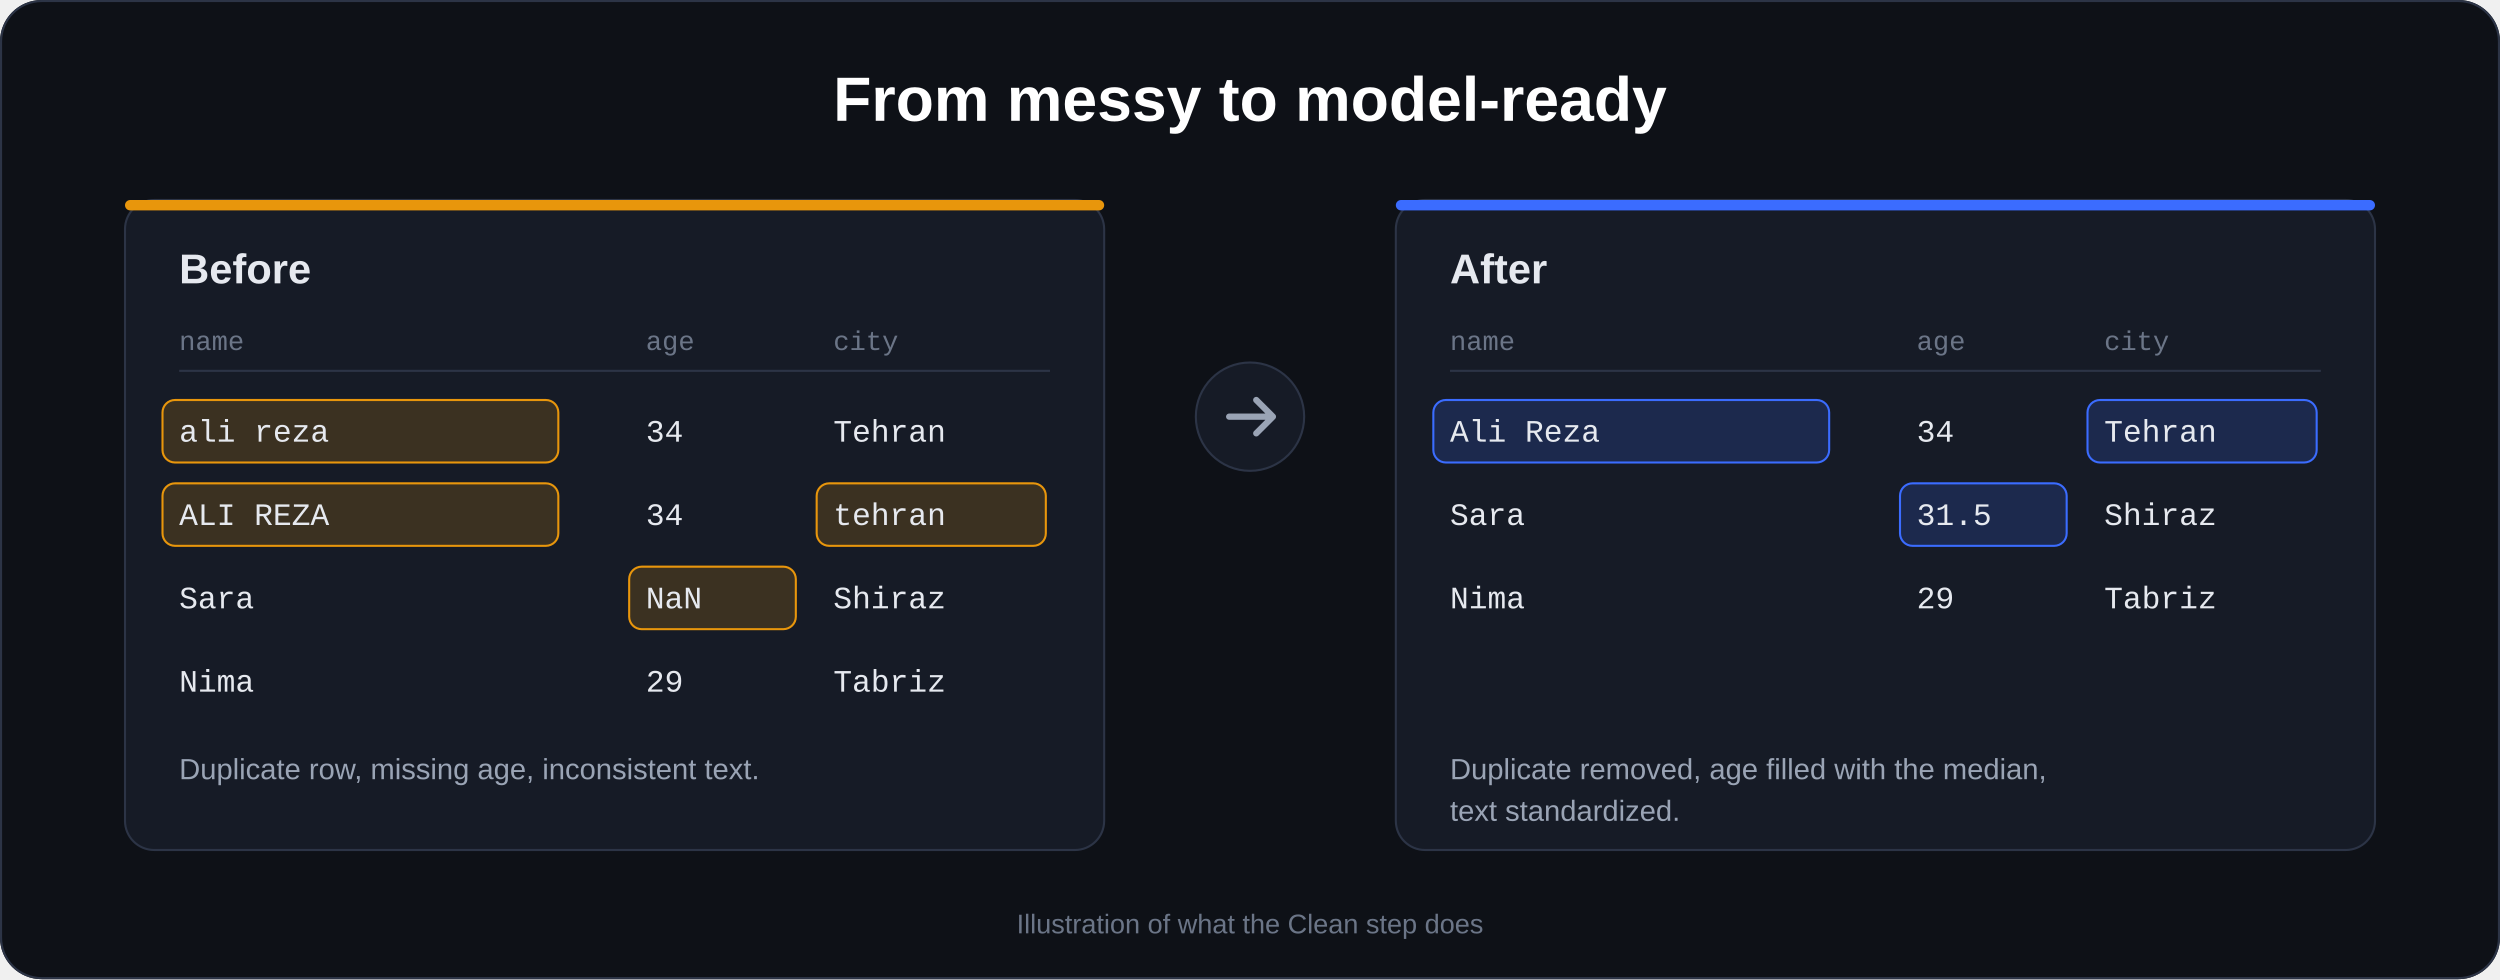
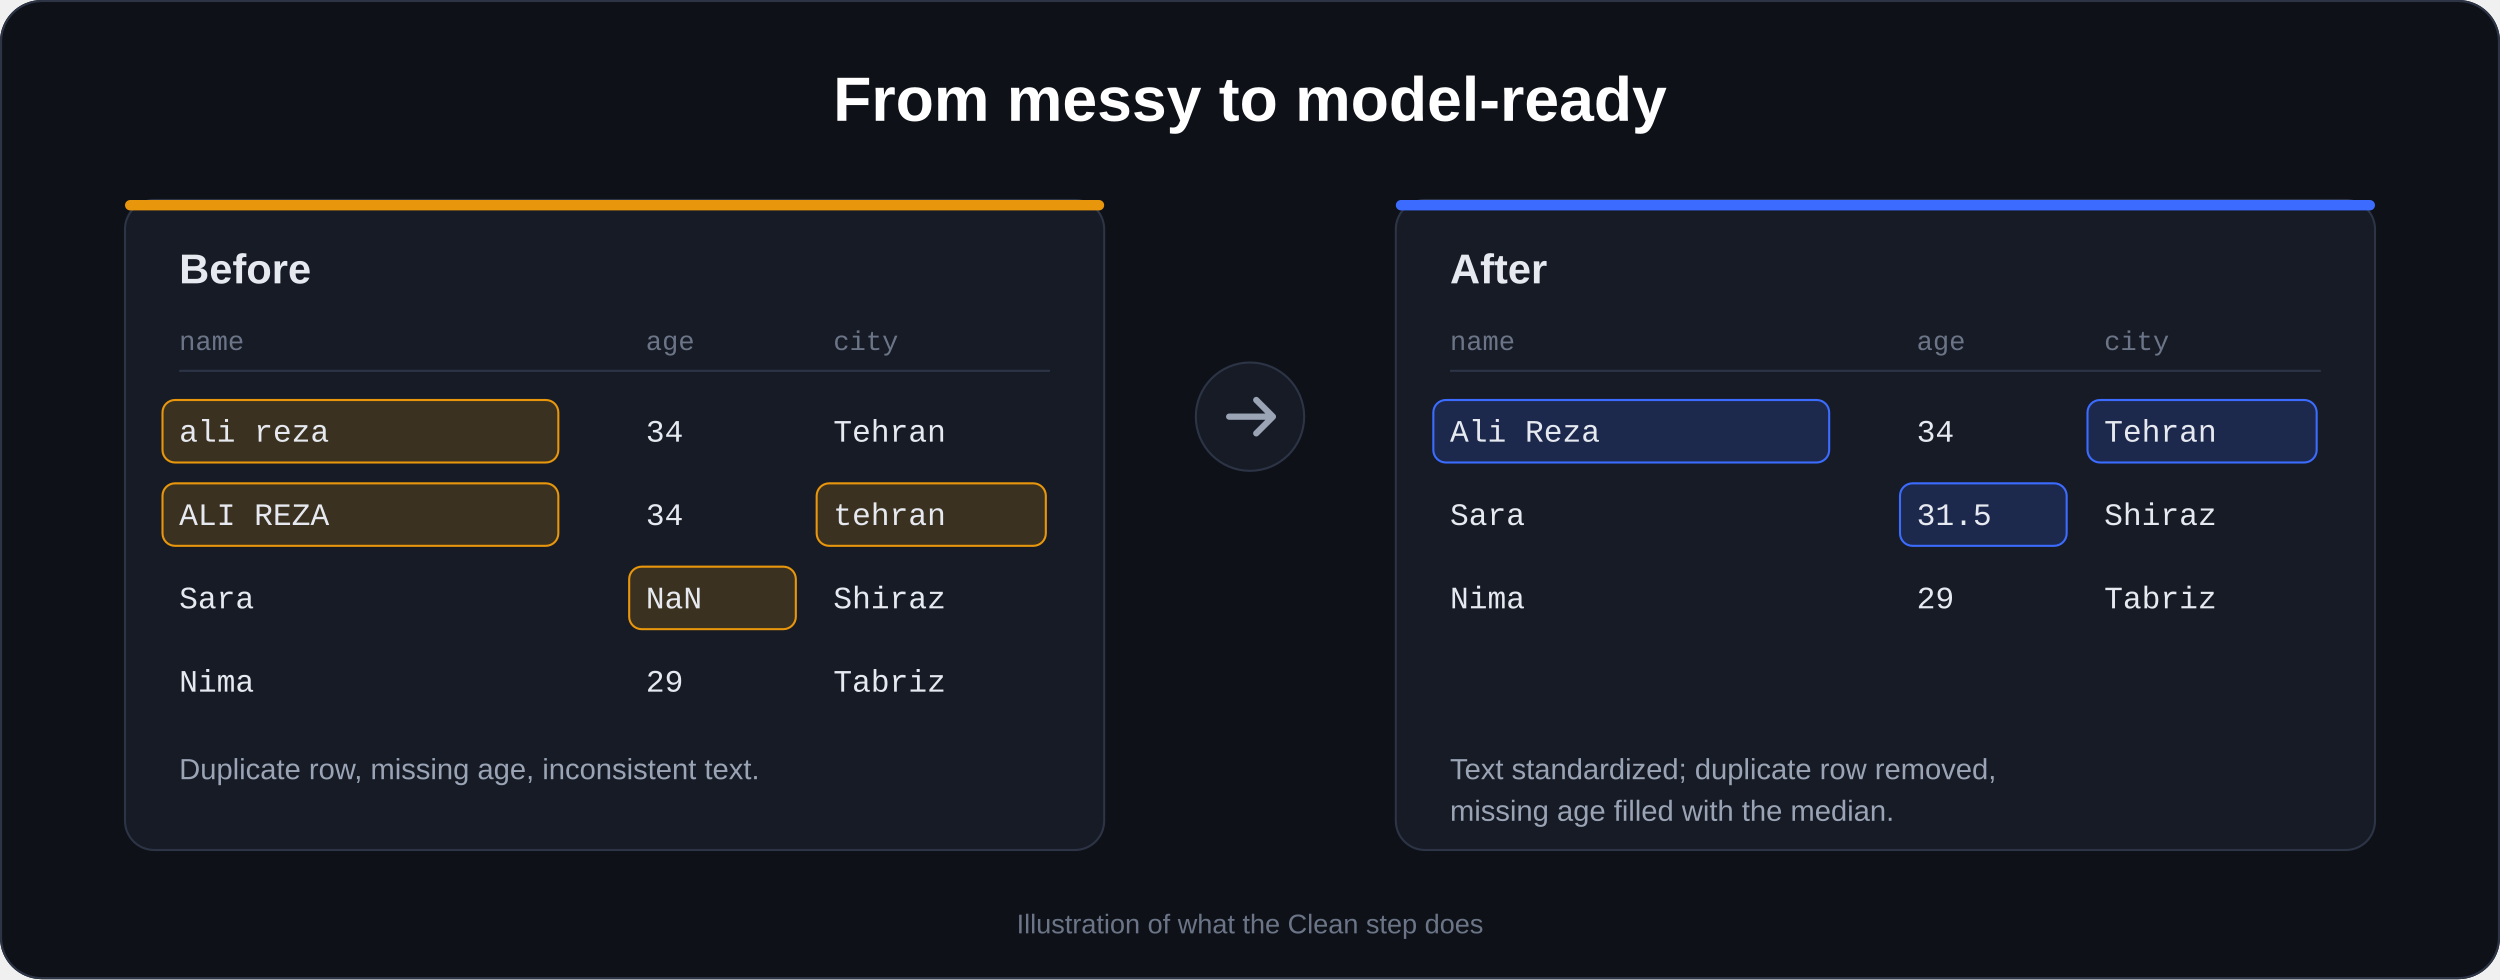
- <svg xmlns="http://www.w3.org/2000/svg" width="1200" height="470" viewBox="0 0 1200 470" role="img" aria-label="Messy data before and after DataForge, and the six pipeline steps">
+ <svg xmlns="http://www.w3.org/2000/svg" width="1200" height="470" viewBox="0 0 1200 470" role="img" aria-label="Before-and-after illustration of the Clean step, showing text normalization, duplicate-row removal, and median imputation.">
  <rect width="1200" height="470" rx="20" fill="#0e1117" />
  <rect x=".5" y=".5" width="1199" height="469" rx="19.5" fill="none" stroke="#2c3446" />
  <text x="600" y="58" text-anchor="middle" font-family="'Segoe UI','Helvetica Neue',Arial,sans-serif" font-size="30" font-weight="800" fill="#ffffff">From messy to model-ready</text>
  <rect x="60" y="96" width="470" height="312" rx="14" fill="#161b26" stroke="#2c3446" />
  <rect x="60" y="96" width="470" height="5" rx="2.5" fill="#e8960c" />
  <text x="86" y="136" font-family="'Segoe UI','Helvetica Neue',Arial,sans-serif" font-size="20" font-weight="700" fill="#e6e9ef">Before</text>
  <text x="86" y="168" font-family="SFMono-Regular,Consolas,'Liberation Mono',monospace" font-size="13" fill="#6b7587">name</text>
  <text x="310" y="168" font-family="SFMono-Regular,Consolas,'Liberation Mono',monospace" font-size="13" fill="#6b7587">age</text>
  <text x="400" y="168" font-family="SFMono-Regular,Consolas,'Liberation Mono',monospace" font-size="13" fill="#6b7587">city</text>
  <path d="M86 178 H504" stroke="#2c3446" />
  <rect x="78" y="192" width="190" height="30" rx="6" fill="#e8960c" fill-opacity=".18" stroke="#e8960c" />
  <text x="86" y="212" font-family="SFMono-Regular,Consolas,'Liberation Mono',monospace" font-size="15" fill="#e6e9ef" xml:space="preserve">ali reza</text>
  <text x="310" y="212" font-family="SFMono-Regular,Consolas,'Liberation Mono',monospace" font-size="15" fill="#e6e9ef" xml:space="preserve">34</text>
  <text x="400" y="212" font-family="SFMono-Regular,Consolas,'Liberation Mono',monospace" font-size="15" fill="#e6e9ef" xml:space="preserve">Tehran</text>
  <rect x="78" y="232" width="190" height="30" rx="6" fill="#e8960c" fill-opacity=".18" stroke="#e8960c" />
  <text x="86" y="252" font-family="SFMono-Regular,Consolas,'Liberation Mono',monospace" font-size="15" fill="#e6e9ef" xml:space="preserve">ALI REZA</text>
  <text x="310" y="252" font-family="SFMono-Regular,Consolas,'Liberation Mono',monospace" font-size="15" fill="#e6e9ef" xml:space="preserve">34</text>
  <rect x="392" y="232" width="110" height="30" rx="6" fill="#e8960c" fill-opacity=".18" stroke="#e8960c" />
  <text x="400" y="252" font-family="SFMono-Regular,Consolas,'Liberation Mono',monospace" font-size="15" fill="#e6e9ef" xml:space="preserve">tehran </text>
  <text x="86" y="292" font-family="SFMono-Regular,Consolas,'Liberation Mono',monospace" font-size="15" fill="#e6e9ef" xml:space="preserve">Sara</text>
  <rect x="302" y="272" width="80" height="30" rx="6" fill="#e8960c" fill-opacity=".18" stroke="#e8960c" />
  <text x="310" y="292" font-family="SFMono-Regular,Consolas,'Liberation Mono',monospace" font-size="15" fill="#e6e9ef" xml:space="preserve">NaN</text>
  <text x="400" y="292" font-family="SFMono-Regular,Consolas,'Liberation Mono',monospace" font-size="15" fill="#e6e9ef" xml:space="preserve">Shiraz</text>
  <text x="86" y="332" font-family="SFMono-Regular,Consolas,'Liberation Mono',monospace" font-size="15" fill="#e6e9ef" xml:space="preserve">Nima</text>
  <text x="310" y="332" font-family="SFMono-Regular,Consolas,'Liberation Mono',monospace" font-size="15" fill="#e6e9ef" xml:space="preserve">29</text>
  <text x="400" y="332" font-family="SFMono-Regular,Consolas,'Liberation Mono',monospace" font-size="15" fill="#e6e9ef" xml:space="preserve">Tabriz</text>
  <text x="86" y="374" font-family="'Segoe UI','Helvetica Neue',Arial,sans-serif" font-size="14" fill="#9aa4b5">Duplicate row, missing age, inconsistent text.</text>
  <g transform="translate(600 200)">
    <circle r="26" fill="#161b26" stroke="#2c3446" />
    <path d="M-10 0 H10 M3 -8 L11 0 L3 8" stroke="#9aa4b5" stroke-width="3" fill="none" stroke-linecap="round" stroke-linejoin="round" />
  </g>
  <rect x="670" y="96" width="470" height="312" rx="14" fill="#161b26" stroke="#2c3446" />
  <rect x="670" y="96" width="470" height="5" rx="2.5" fill="#3b6cff" />
  <text x="696" y="136" font-family="'Segoe UI','Helvetica Neue',Arial,sans-serif" font-size="20" font-weight="700" fill="#e6e9ef">After</text>
  <text x="696" y="168" font-family="SFMono-Regular,Consolas,'Liberation Mono',monospace" font-size="13" fill="#6b7587">name</text>
  <text x="920" y="168" font-family="SFMono-Regular,Consolas,'Liberation Mono',monospace" font-size="13" fill="#6b7587">age</text>
  <text x="1010" y="168" font-family="SFMono-Regular,Consolas,'Liberation Mono',monospace" font-size="13" fill="#6b7587">city</text>
  <path d="M696 178 H1114" stroke="#2c3446" />
  <rect x="688" y="192" width="190" height="30" rx="6" fill="#3b6cff" fill-opacity=".18" stroke="#3b6cff" />
  <text x="696" y="212" font-family="SFMono-Regular,Consolas,'Liberation Mono',monospace" font-size="15" fill="#e6e9ef" xml:space="preserve">Ali Reza</text>
  <text x="920" y="212" font-family="SFMono-Regular,Consolas,'Liberation Mono',monospace" font-size="15" fill="#e6e9ef" xml:space="preserve">34</text>
  <rect x="1002" y="192" width="110" height="30" rx="6" fill="#3b6cff" fill-opacity=".18" stroke="#3b6cff" />
  <text x="1010" y="212" font-family="SFMono-Regular,Consolas,'Liberation Mono',monospace" font-size="15" fill="#e6e9ef" xml:space="preserve">Tehran</text>
  <text x="696" y="252" font-family="SFMono-Regular,Consolas,'Liberation Mono',monospace" font-size="15" fill="#e6e9ef" xml:space="preserve">Sara</text>
  <rect x="912" y="232" width="80" height="30" rx="6" fill="#3b6cff" fill-opacity=".18" stroke="#3b6cff" />
  <text x="920" y="252" font-family="SFMono-Regular,Consolas,'Liberation Mono',monospace" font-size="15" fill="#e6e9ef" xml:space="preserve">31.5</text>
  <text x="1010" y="252" font-family="SFMono-Regular,Consolas,'Liberation Mono',monospace" font-size="15" fill="#e6e9ef" xml:space="preserve">Shiraz</text>
  <text x="696" y="292" font-family="SFMono-Regular,Consolas,'Liberation Mono',monospace" font-size="15" fill="#e6e9ef" xml:space="preserve">Nima</text>
  <text x="920" y="292" font-family="SFMono-Regular,Consolas,'Liberation Mono',monospace" font-size="15" fill="#e6e9ef" xml:space="preserve">29</text>
  <text x="1010" y="292" font-family="SFMono-Regular,Consolas,'Liberation Mono',monospace" font-size="15" fill="#e6e9ef" xml:space="preserve">Tabriz</text>
-   <text x="696" y="374" font-family="'Segoe UI','Helvetica Neue',Arial,sans-serif" font-size="14" fill="#9aa4b5">Duplicate removed, age filled with the median,</text>
-   <text x="696" y="394" font-family="'Segoe UI','Helvetica Neue',Arial,sans-serif" font-size="14" fill="#9aa4b5">text standardized.</text>
+   <text x="696" y="374" font-family="'Segoe UI','Helvetica Neue',Arial,sans-serif" font-size="14" fill="#9aa4b5">Text standardized; duplicate row removed,</text>
+   <text x="696" y="394" font-family="'Segoe UI','Helvetica Neue',Arial,sans-serif" font-size="14" fill="#9aa4b5">missing age filled with the median.</text>
  <text x="600" y="448" text-anchor="middle" font-family="'Segoe UI','Helvetica Neue',Arial,sans-serif" font-size="13" fill="#6b7587">Illustration of what the Clean step does</text>
</svg>
